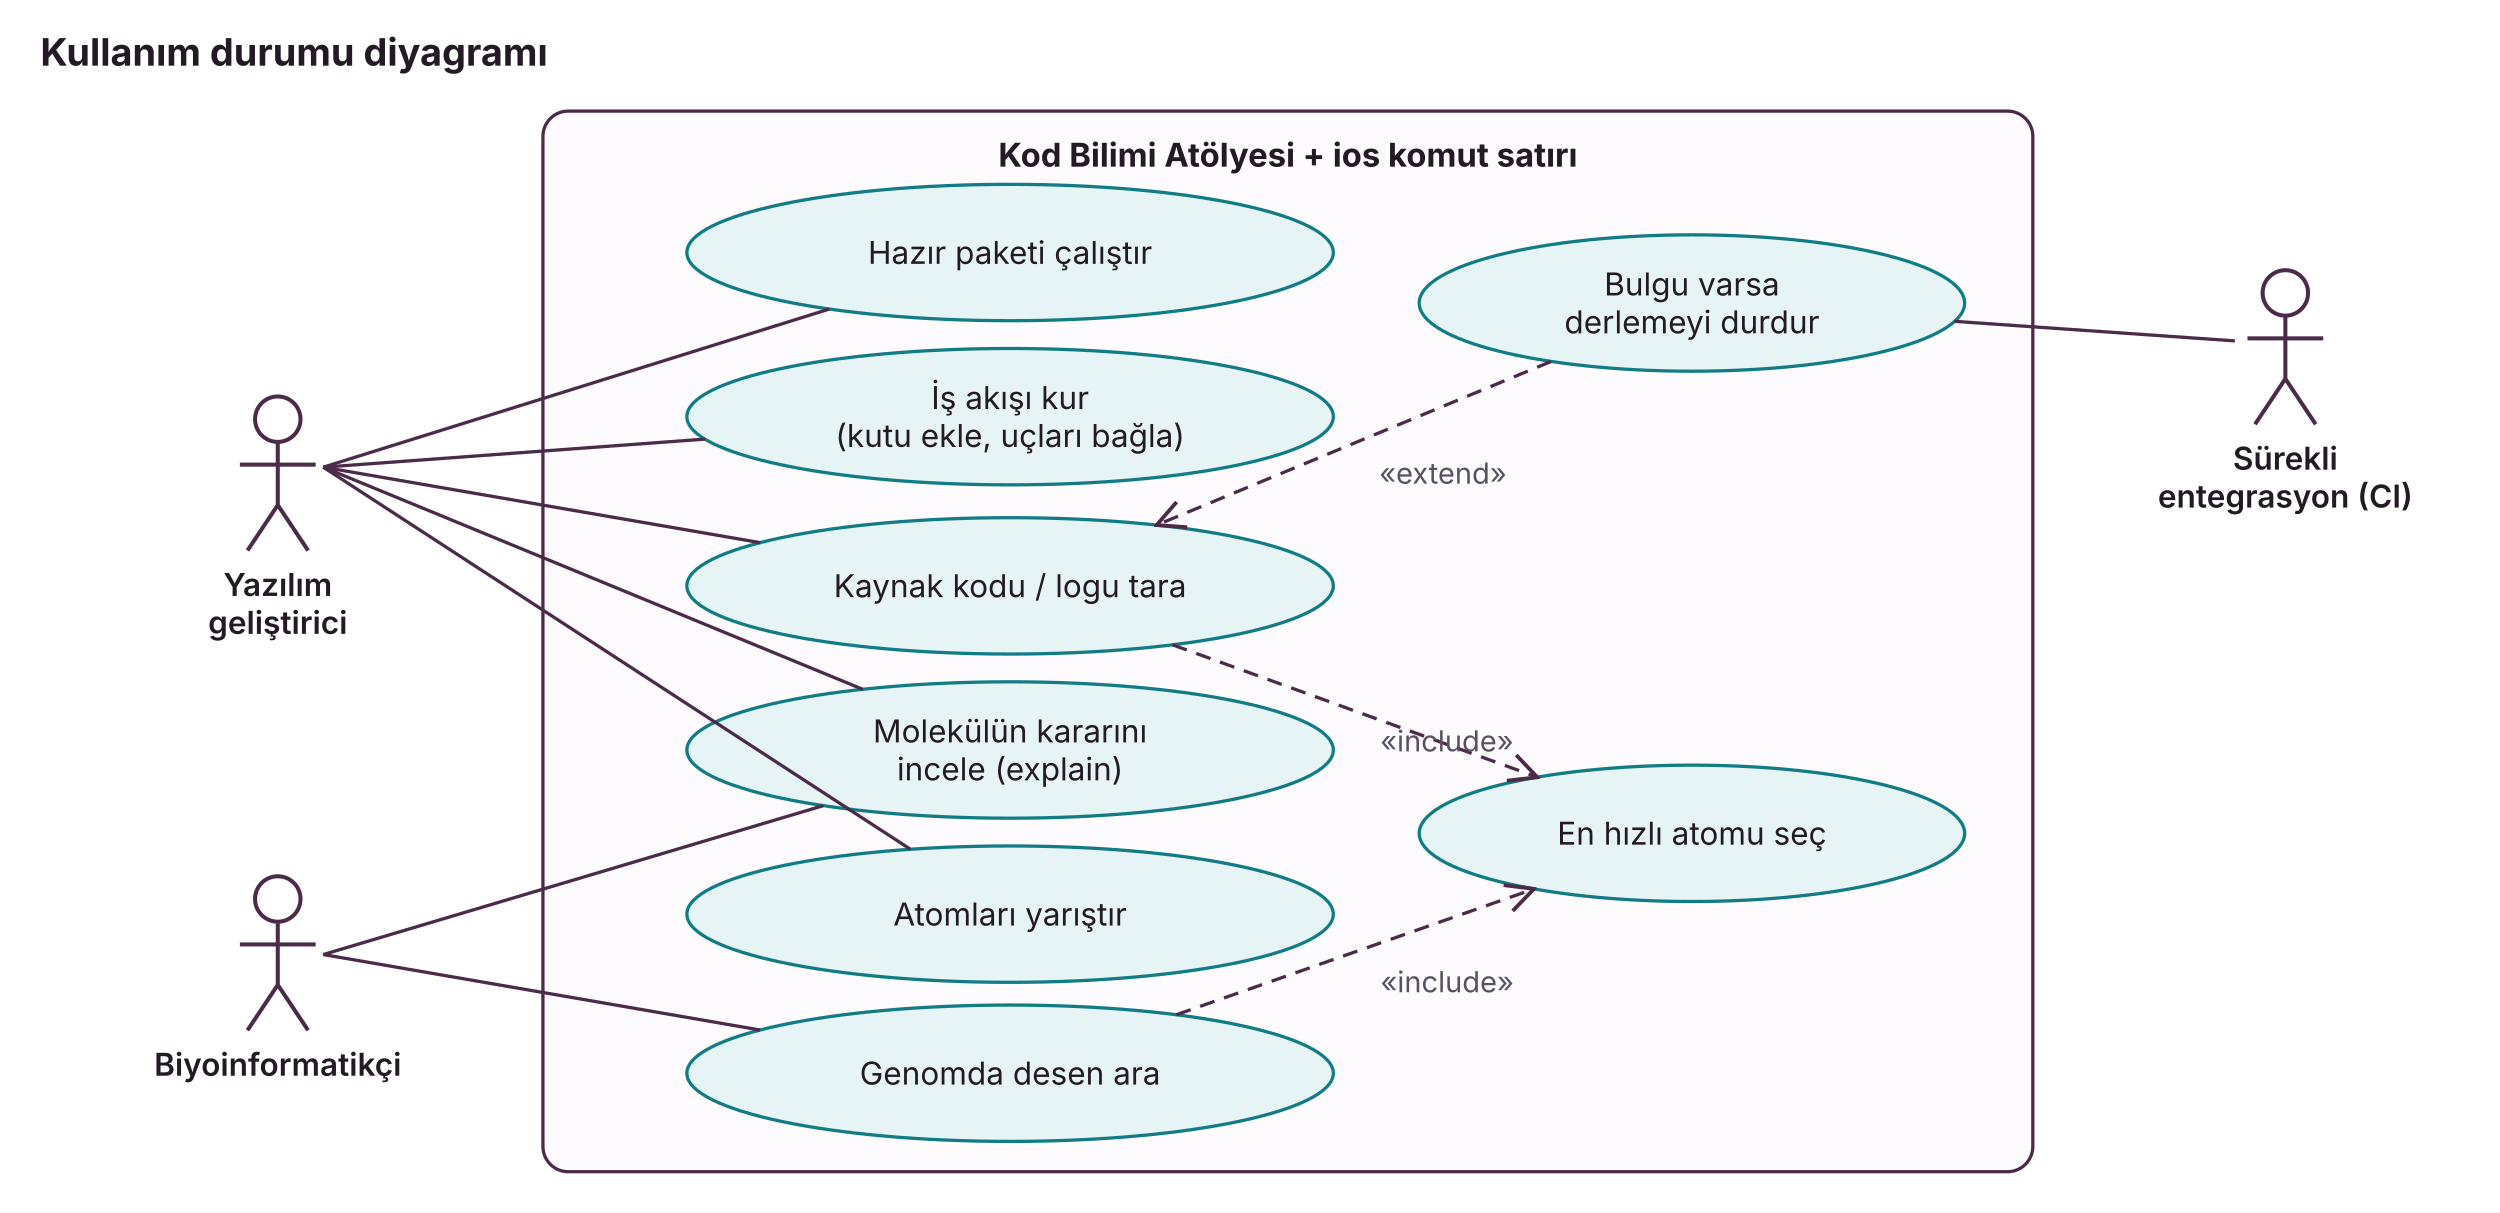
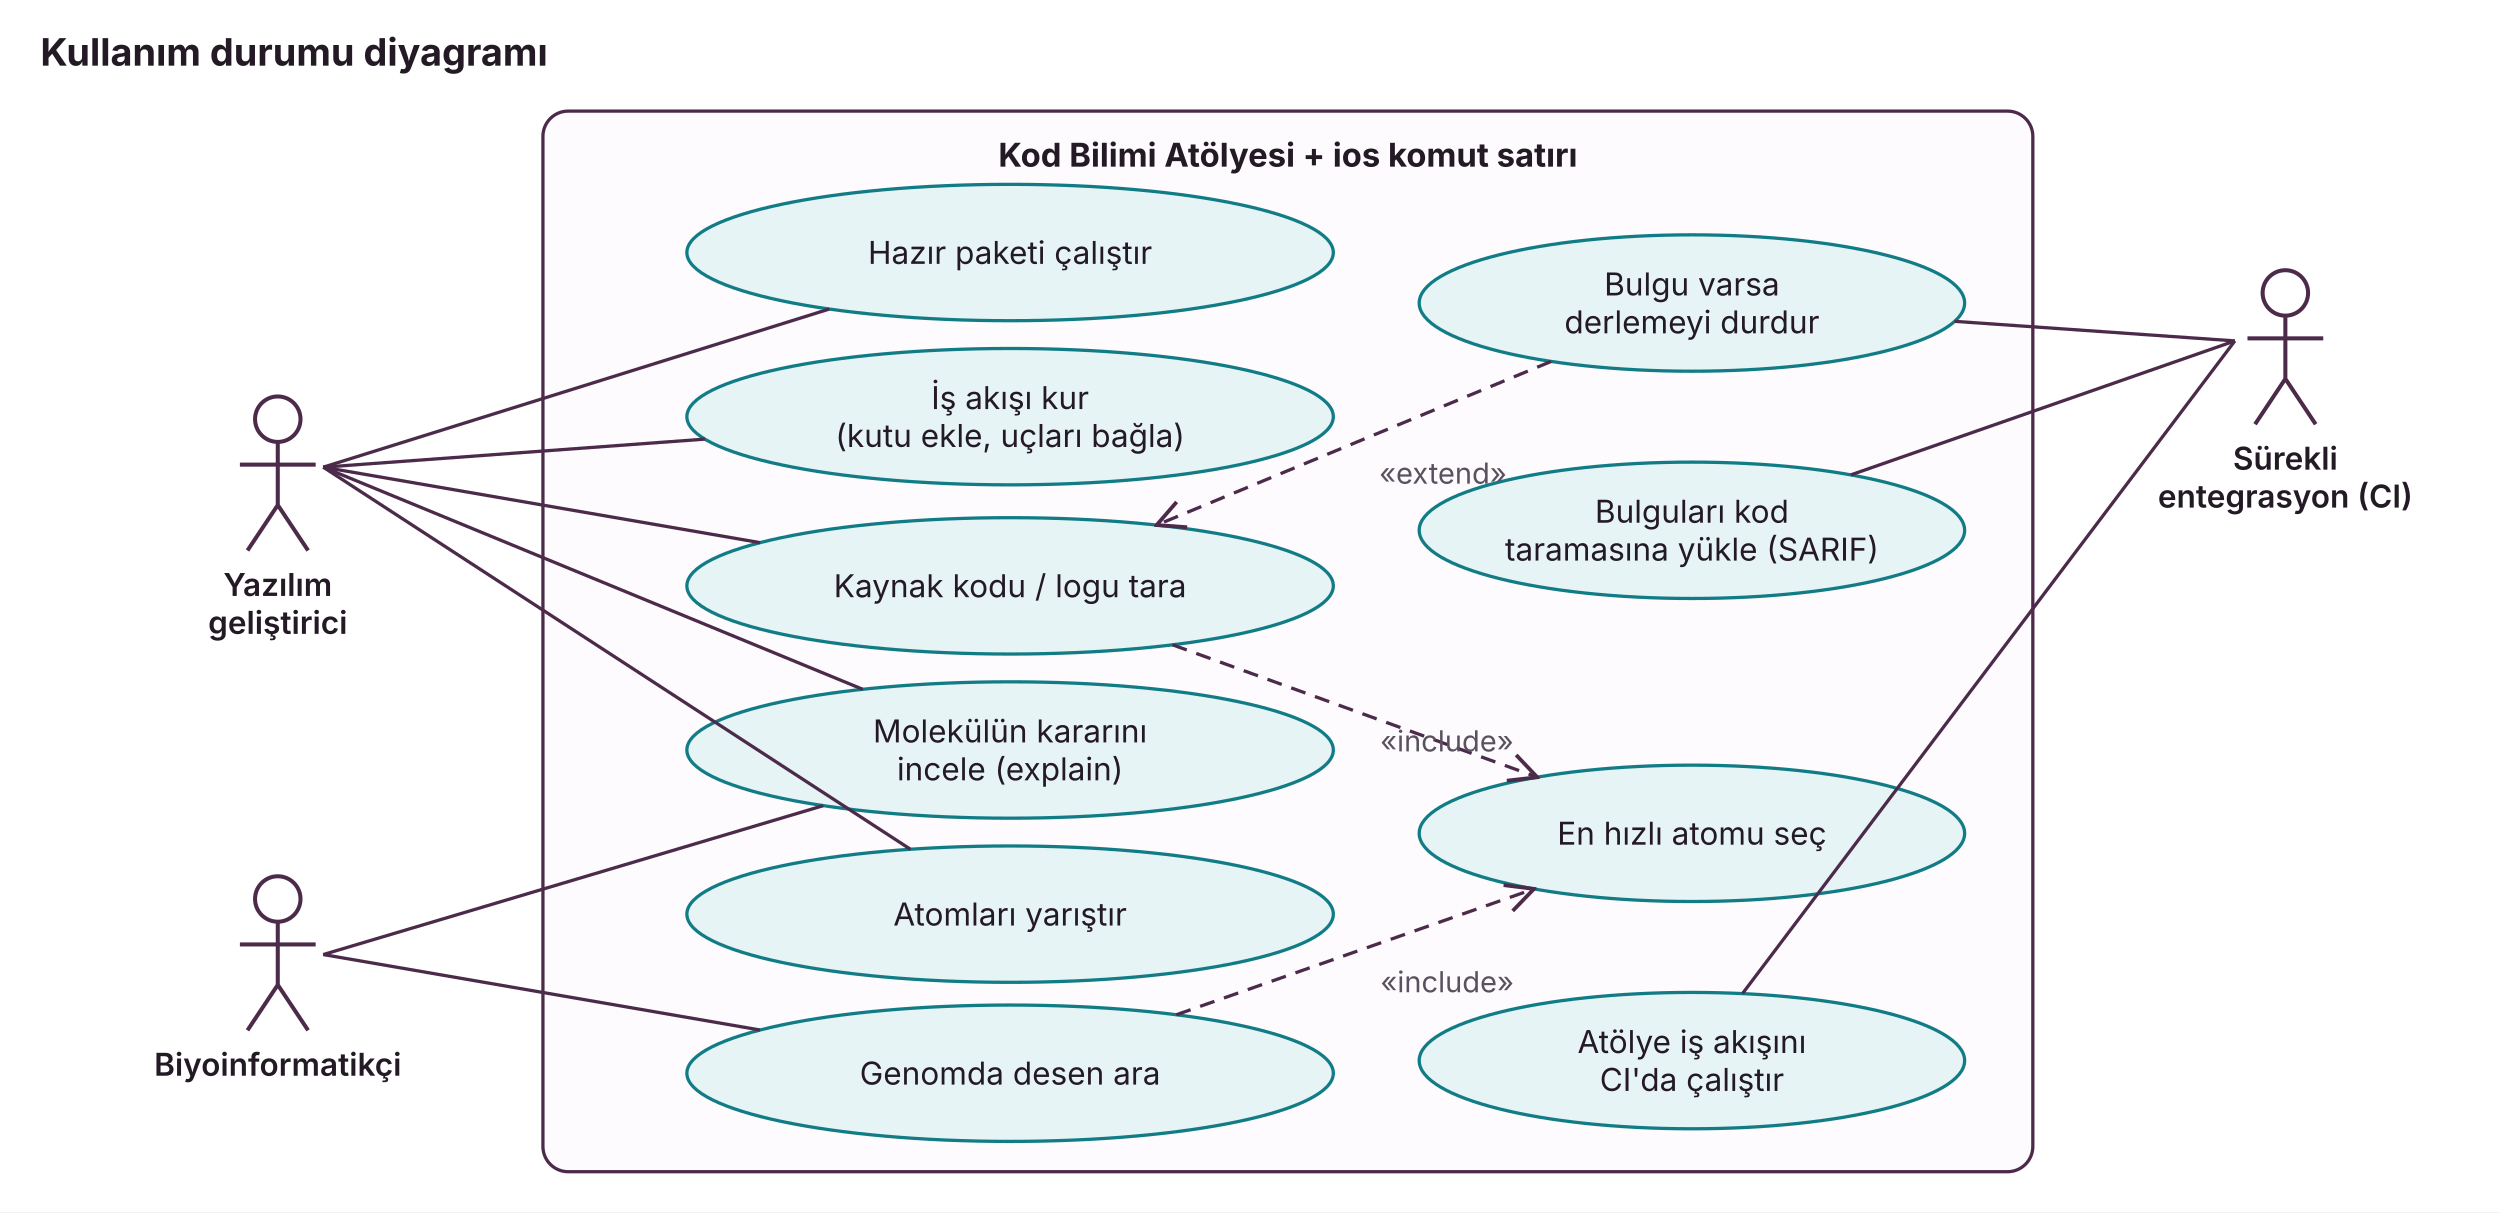
<svg xmlns="http://www.w3.org/2000/svg" viewBox="0 0 990 480" width="990" height="480" role="img" aria-label="Kullanım durumu diyagramı">
  <defs>
    <marker id="tri" viewBox="0 0 12 12" refX="11" refY="6" markerWidth="13" markerHeight="13" orient="auto-start-reverse">
      <path d="M1 1 L11 6 L1 11 Z" fill="#fff" stroke="#4c2a4a" stroke-width="1.2" />
    </marker>
    <marker id="open" viewBox="0 0 12 12" refX="11" refY="6" markerWidth="10" markerHeight="10" orient="auto-start-reverse">
      <path d="M1 1 L11 6 L1 11" fill="none" stroke="#4c2a4a" stroke-width="1.4" />
    </marker>
    <marker id="solid" viewBox="0 0 12 12" refX="11" refY="6" markerWidth="9" markerHeight="9" orient="auto-start-reverse">
      <path d="M1 1 L11 6 L1 11 Z" fill="#4c2a4a" />
    </marker>
    <marker id="dia" viewBox="0 0 16 10" refX="1" refY="5" markerWidth="16" markerHeight="10" orient="auto-start-reverse">
      <path d="M1 5 L8 1 L15 5 L8 9 Z" fill="#fff" stroke="#4c2a4a" stroke-width="1.2" />
    </marker>
    <marker id="diaf" viewBox="0 0 16 10" refX="1" refY="5" markerWidth="16" markerHeight="10" orient="auto-start-reverse">
      <path d="M1 5 L8 1 L15 5 L8 9 Z" fill="#4c2a4a" />
    </marker>
  </defs>
  <rect width="990" height="480" fill="#ffffff" />
  <text x="16" y="26" font-family="Inter, Segoe UI, DejaVu Sans, Helvetica, Arial, sans-serif" font-size="15" font-weight="700" text-anchor="start" fill="#241a26">Kullanım durumu diyagramı</text>
  <rect x="215" y="44" width="590" height="420" rx="10" fill="#fdfbfd" stroke="#4c2a4a" stroke-width="1.3" />
  <text x="510" y="66" font-family="Inter, Segoe UI, DejaVu Sans, Helvetica, Arial, sans-serif" font-size="13" font-weight="700" text-anchor="middle" fill="#241a26">Kod Bilimi Atölyesi + ios komut satırı</text>
  <ellipse cx="400" cy="100" rx="128" ry="27" fill="#e6f4f5" stroke="#127c86" stroke-width="1.3" />
  <text x="400" y="104.5" font-family="Inter, Segoe UI, DejaVu Sans, Helvetica, Arial, sans-serif" font-size="12.5" font-weight="400" text-anchor="middle" fill="#241a26">Hazır paketi çalıştır</text>
  <ellipse cx="400" cy="165" rx="128" ry="27" fill="#e6f4f5" stroke="#127c86" stroke-width="1.3" />
  <text x="400" y="162" font-family="Inter, Segoe UI, DejaVu Sans, Helvetica, Arial, sans-serif" font-size="12.5" font-weight="400" text-anchor="middle" fill="#241a26">İş akışı kur</text>
  <text x="400" y="177" font-family="Inter, Segoe UI, DejaVu Sans, Helvetica, Arial, sans-serif" font-size="12.5" font-weight="400" text-anchor="middle" fill="#241a26">(kutu ekle, uçları bağla)</text>
  <ellipse cx="400" cy="232" rx="128" ry="27" fill="#e6f4f5" stroke="#127c86" stroke-width="1.3" />
  <text x="400" y="236.5" font-family="Inter, Segoe UI, DejaVu Sans, Helvetica, Arial, sans-serif" font-size="12.5" font-weight="400" text-anchor="middle" fill="#241a26">Kaynak kodu / logu tara</text>
  <ellipse cx="400" cy="297" rx="128" ry="27" fill="#e6f4f5" stroke="#127c86" stroke-width="1.3" />
  <text x="400" y="294" font-family="Inter, Segoe UI, DejaVu Sans, Helvetica, Arial, sans-serif" font-size="12.5" font-weight="400" text-anchor="middle" fill="#241a26">Molekülün kararını</text>
  <text x="400" y="309" font-family="Inter, Segoe UI, DejaVu Sans, Helvetica, Arial, sans-serif" font-size="12.5" font-weight="400" text-anchor="middle" fill="#241a26">incele (explain)</text>
  <ellipse cx="400" cy="362" rx="128" ry="27" fill="#e6f4f5" stroke="#127c86" stroke-width="1.3" />
  <text x="400" y="366.5" font-family="Inter, Segoe UI, DejaVu Sans, Helvetica, Arial, sans-serif" font-size="12.5" font-weight="400" text-anchor="middle" fill="#241a26">Atomları yarıştır</text>
  <ellipse cx="400" cy="425" rx="128" ry="27" fill="#e6f4f5" stroke="#127c86" stroke-width="1.3" />
  <text x="400" y="429.5" font-family="Inter, Segoe UI, DejaVu Sans, Helvetica, Arial, sans-serif" font-size="12.5" font-weight="400" text-anchor="middle" fill="#241a26">Genomda desen ara</text>
  <ellipse cx="670" cy="120" rx="108" ry="27" fill="#e6f4f5" stroke="#127c86" stroke-width="1.3" />
  <text x="670" y="117" font-family="Inter, Segoe UI, DejaVu Sans, Helvetica, Arial, sans-serif" font-size="12.5" font-weight="400" text-anchor="middle" fill="#241a26">Bulgu varsa</text>
  <text x="670" y="132" font-family="Inter, Segoe UI, DejaVu Sans, Helvetica, Arial, sans-serif" font-size="12.5" font-weight="400" text-anchor="middle" fill="#241a26">derlemeyi durdur</text>
+   <ellipse cx="670" cy="210" rx="108" ry="27" fill="#e6f4f5" stroke="#127c86" stroke-width="1.3" />
+   <text x="670" y="207" font-family="Inter, Segoe UI, DejaVu Sans, Helvetica, Arial, sans-serif" font-size="12.5" font-weight="400" text-anchor="middle" fill="#241a26">Bulguları kod</text>
+   <text x="670" y="222" font-family="Inter, Segoe UI, DejaVu Sans, Helvetica, Arial, sans-serif" font-size="12.5" font-weight="400" text-anchor="middle" fill="#241a26">taramasına yükle (SARIF)</text>
  <ellipse cx="670" cy="330" rx="108" ry="27" fill="#e6f4f5" stroke="#127c86" stroke-width="1.3" />
  <text x="670" y="334.5" font-family="Inter, Segoe UI, DejaVu Sans, Helvetica, Arial, sans-serif" font-size="12.5" font-weight="400" text-anchor="middle" fill="#241a26">En hızlı atomu seç</text>
+   <ellipse cx="670" cy="420" rx="108" ry="27" fill="#e6f4f5" stroke="#127c86" stroke-width="1.3" />
+   <text x="670" y="417" font-family="Inter, Segoe UI, DejaVu Sans, Helvetica, Arial, sans-serif" font-size="12.5" font-weight="400" text-anchor="middle" fill="#241a26">Atölye iş akışını</text>
+   <text x="670" y="432" font-family="Inter, Segoe UI, DejaVu Sans, Helvetica, Arial, sans-serif" font-size="12.5" font-weight="400" text-anchor="middle" fill="#241a26">CI'da çalıştır</text>
  <g stroke="#4c2a4a" stroke-width="1.6" fill="none">
    <circle cx="110" cy="166" r="9" fill="#fff" />
    <path d="M 110 175 L 110 200 M 95 184 L 125 184 M 110 200 L 98 218 M 110 200 L 122 218" />
  </g>
  <text x="110" y="236" font-family="Inter, Segoe UI, DejaVu Sans, Helvetica, Arial, sans-serif" font-size="12.5" font-weight="600" text-anchor="middle" fill="#241a26">Yazılım</text>
  <text x="110" y="251" font-family="Inter, Segoe UI, DejaVu Sans, Helvetica, Arial, sans-serif" font-size="12.5" font-weight="600" text-anchor="middle" fill="#241a26">geliştirici</text>
  <g stroke="#4c2a4a" stroke-width="1.6" fill="none">
    <circle cx="110" cy="356" r="9" fill="#fff" />
    <path d="M 110 365 L 110 390 M 95 374 L 125 374 M 110 390 L 98 408 M 110 390 L 122 408" />
  </g>
  <text x="110" y="426" font-family="Inter, Segoe UI, DejaVu Sans, Helvetica, Arial, sans-serif" font-size="12.5" font-weight="600" text-anchor="middle" fill="#241a26">Biyoinformatikçi</text>
  <g stroke="#4c2a4a" stroke-width="1.6" fill="none">
    <circle cx="905" cy="116" r="9" fill="#fff" />
    <path d="M 905 125 L 905 150 M 890 134 L 920 134 M 905 150 L 893 168 M 905 150 L 917 168" />
  </g>
  <text x="905" y="186" font-family="Inter, Segoe UI, DejaVu Sans, Helvetica, Arial, sans-serif" font-size="12.5" font-weight="600" text-anchor="middle" fill="#241a26">Sürekli</text>
  <text x="905" y="201" font-family="Inter, Segoe UI, DejaVu Sans, Helvetica, Arial, sans-serif" font-size="12.5" font-weight="600" text-anchor="middle" fill="#241a26">entegrasyon (CI)</text>
  <path d="M 128 185 L 328.387 122.379" fill="none" stroke="#4c2a4a" stroke-width="1.3" />
  <path d="M 128 185 L 279.133 173.887" fill="none" stroke="#4c2a4a" stroke-width="1.3" />
  <path d="M 128 185 L 300.982 214.89" fill="none" stroke="#4c2a4a" stroke-width="1.3" />
  <path d="M 128 185 L 341.641 272.97" fill="none" stroke="#4c2a4a" stroke-width="1.3" />
  <path d="M 128 185 L 360.53 336.316" fill="none" stroke="#4c2a4a" stroke-width="1.3" />
  <path d="M 128 378 L 326.014 319.033" fill="none" stroke="#4c2a4a" stroke-width="1.3" />
  <path d="M 128 378 L 300.982 407.89" fill="none" stroke="#4c2a4a" stroke-width="1.3" />
  <path d="M 885 135 L 774.025 127.258" fill="none" stroke="#4c2a4a" stroke-width="1.3" />
+   <path d="M 885 135 L 732.912 188.054" fill="none" stroke="#4c2a4a" stroke-width="1.3" />
+   <path d="M 885 135 L 690.016 393.468" fill="none" stroke="#4c2a4a" stroke-width="1.3" />
  <path d="M 464.315 255.344 L 608.738 307.764" fill="none" stroke="#4c2a4a" stroke-width="1.3" stroke-dasharray="6 4" marker-end="url(#open)" />
  <text x="546.527" y="297.554" font-family="Inter, Segoe UI, DejaVu Sans, Helvetica, Arial, sans-serif" font-size="11.5" font-weight="400" text-anchor="start" fill="#5a5160">«include»</text>
  <path d="M 465.816 401.843 L 607.446 352.01" fill="none" stroke="#4c2a4a" stroke-width="1.3" stroke-dasharray="6 4" marker-end="url(#open)" />
  <text x="546.631" y="392.926" font-family="Inter, Segoe UI, DejaVu Sans, Helvetica, Arial, sans-serif" font-size="11.5" font-weight="400" text-anchor="start" fill="#5a5160">«include»</text>
  <path d="M 614.252 143.125 L 458.019 207.933" fill="none" stroke="#4c2a4a" stroke-width="1.3" stroke-dasharray="6 4" marker-end="url(#open)" />
  <text x="546.136" y="191.529" font-family="Inter, Segoe UI, DejaVu Sans, Helvetica, Arial, sans-serif" font-size="11.5" font-weight="400" text-anchor="start" fill="#5a5160">«extend»</text>
</svg>
